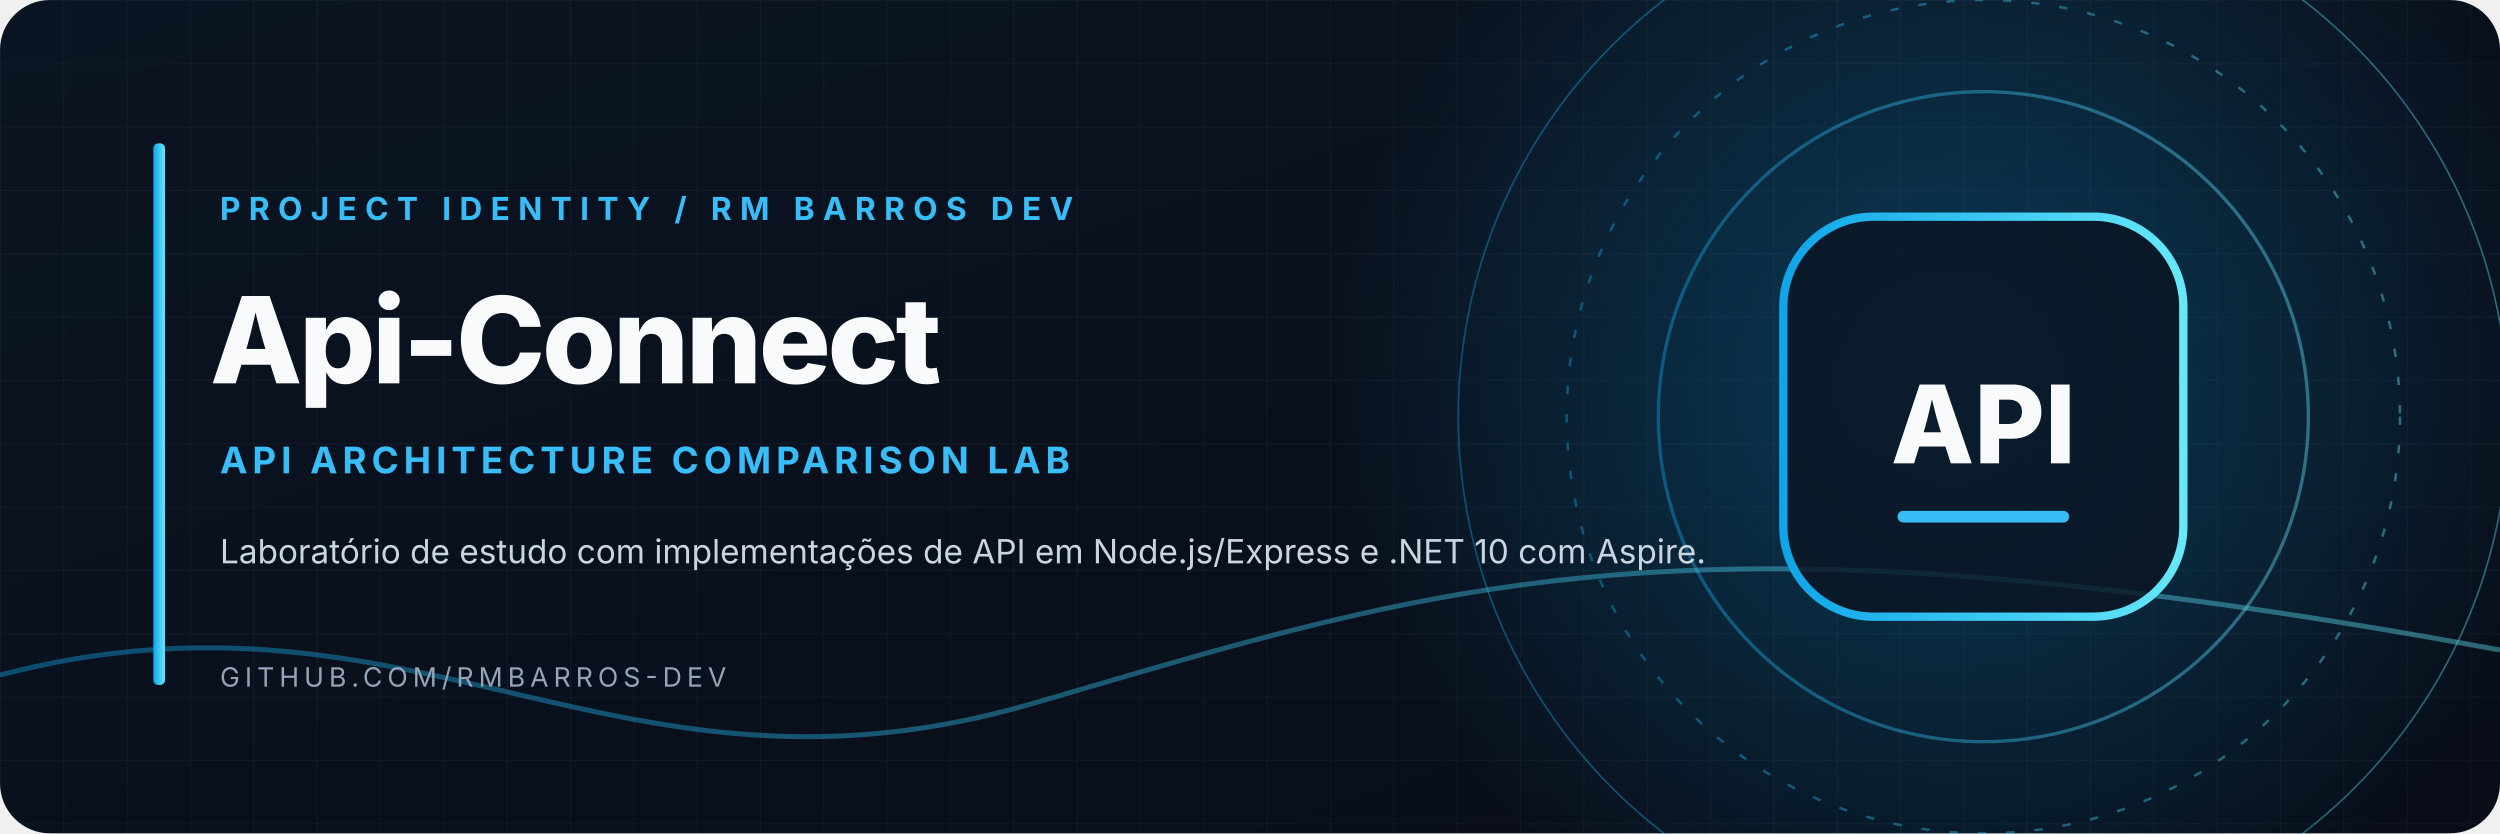
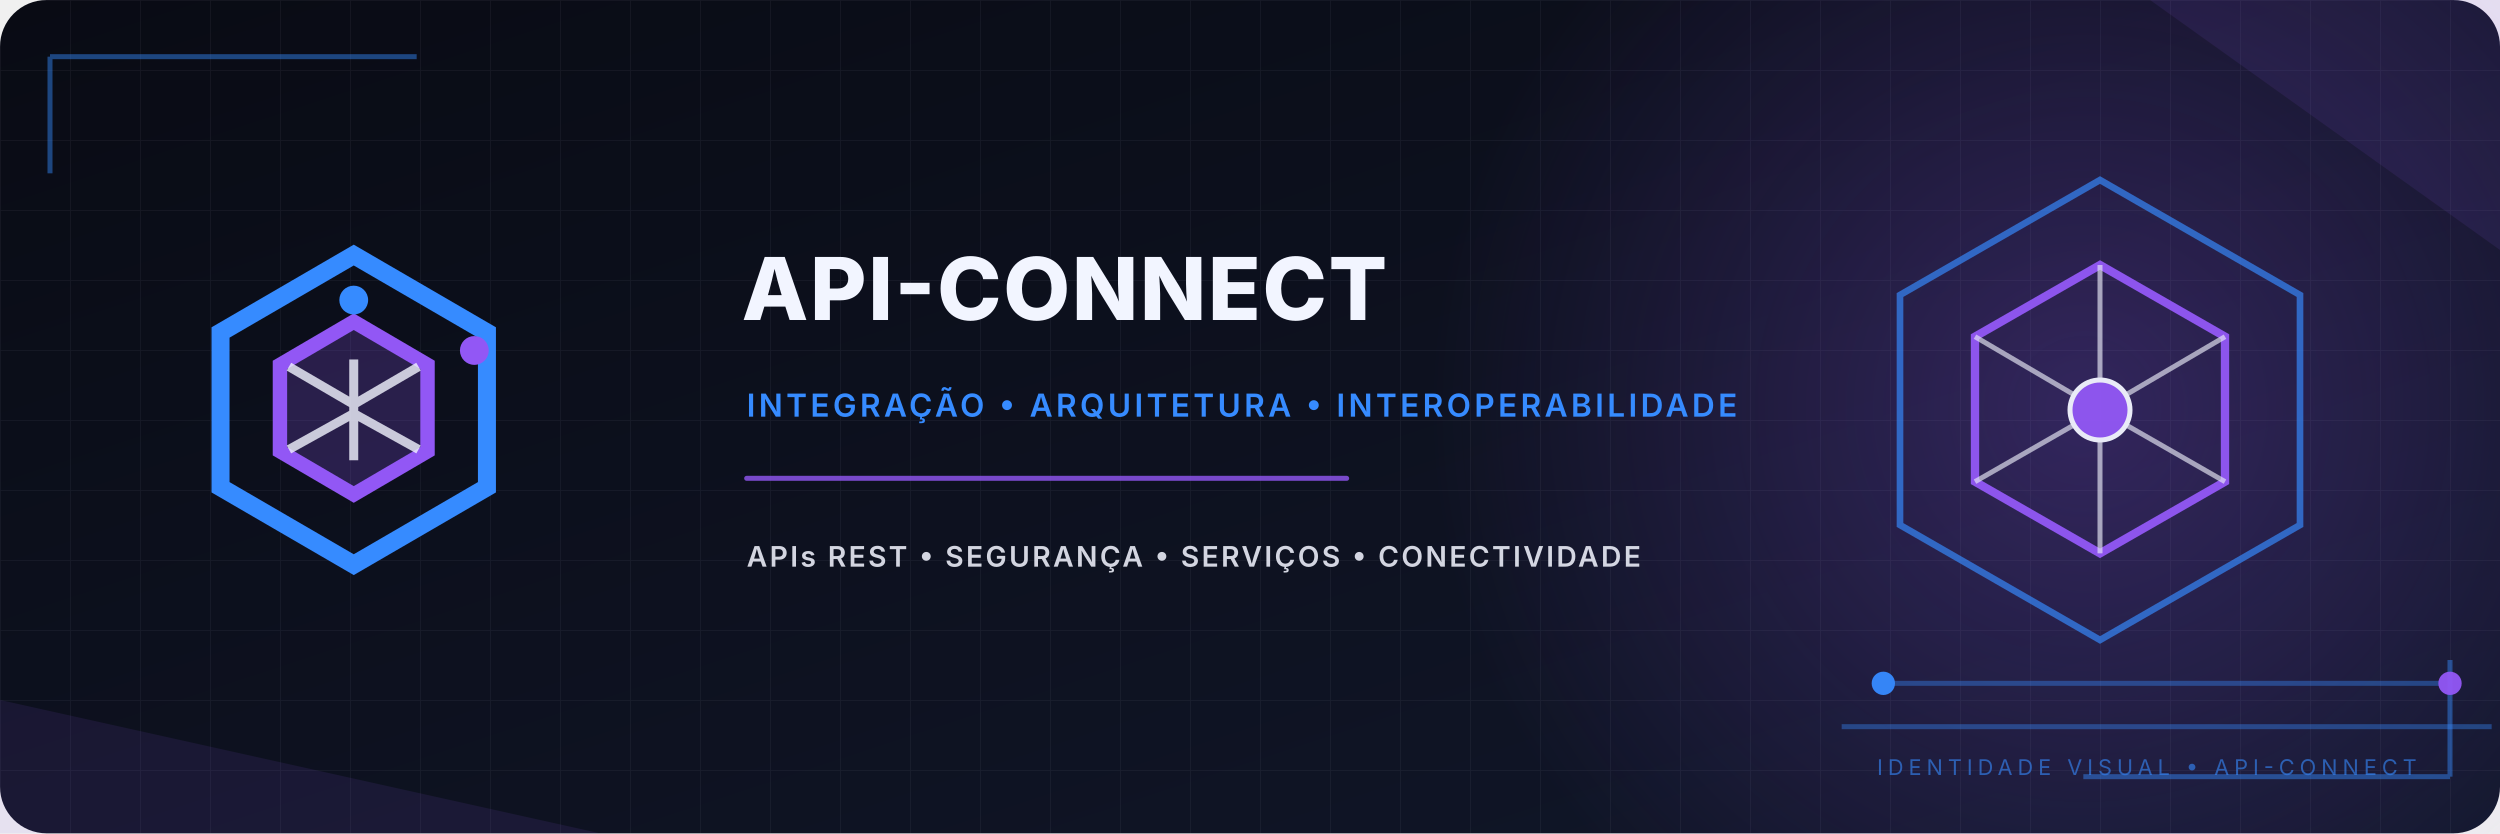
<svg xmlns="http://www.w3.org/2000/svg" width="1500" height="500" viewBox="0 0 1500 500" role="img" aria-labelledby="title desc">
  <defs>
    <linearGradient id="bg" x1="0" y1="0" x2="1" y2="1">
-       <stop stop-color="#0B1422" />
-       <stop offset="1" stop-color="#080D18" />
+       <stop stop-color="#090B14" />
+       <stop offset="1" stop-color="#11172A" />
    </linearGradient>
-     <linearGradient id="a" x1="0" y1="0" x2="1" y2="0">
-       <stop stop-color="#0EA5E9" />
-       <stop offset="1" stop-color="#67E8F9" />
+     <linearGradient id="accent" x1="0" y1="0" x2="1" y2="0">
+       <stop stop-color="#368BFF" />
+       <stop offset="1" stop-color="#9257F5" />
    </linearGradient>
    <radialGradient id="glow">
-       <stop stop-color="#0EA5E9" stop-opacity=".3" />
-       <stop offset="1" stop-color="#0EA5E9" stop-opacity="0" />
+       <stop stop-color="#9257F5" stop-opacity=".28" />
+       <stop offset="1" stop-color="#9257F5" stop-opacity="0" />
    </radialGradient>
-     <pattern id="grid" width="38" height="38" patternUnits="userSpaceOnUse">
-       <path d="M38 0H0V38" fill="none" stroke="#fff" stroke-opacity=".045" />
+     <pattern id="grid" width="42" height="42" patternUnits="userSpaceOnUse">
+       <path d="M42 0H0V42" fill="none" stroke="#F2F5FF" stroke-opacity=".055" stroke-width="1" />
    </pattern>
  </defs>
-   <rect width="1500" height="500" rx="30" fill="url(#bg)" />
-   <rect width="1500" height="500" rx="30" fill="url(#grid)" />
-   <circle cx="1170" cy="230" r="370" fill="url(#glow)" />
-   <g fill="none" stroke="url(#a)" opacity=".4">
-     <circle cx="1190" cy="250" r="195" stroke-width="2" />
-     <circle cx="1190" cy="250" r="250" stroke-width="1.5" stroke-dasharray="5 12" />
-     <circle cx="1190" cy="250" r="315" stroke-width="1" />
+   <rect width="1500" height="500" rx="28" fill="url(#bg)" />
+   <rect width="1500" height="500" rx="28" fill="url(#grid)" />
+   <circle cx="1250" cy="245" r="390" fill="url(#glow)" />
+   <path d="M0 420 360 500H0zM1500 0h-210l210 150z" fill="#9257F5" opacity=".10" />
+   <path d="M30 34h220M30 34v70M1470 466h-220M1470 466v-70" stroke="#368BFF" stroke-width="3" opacity=".45" />
+   <g transform="translate(74 112) scale(1.08)">
+     <path d="M128 38 202 81v86l-74 43-74-43V81z" fill="none" stroke="#368BFF" stroke-width="10" />
+     <path d="M128 75 169 99v48l-41 24-41-24V99z" fill="#9257F5" fill-opacity=".22" stroke="#9257F5" stroke-width="8" />
+     <path d="M128 96v56M92 100l36 21 36-21M92 146l36-20 36 20" fill="none" stroke="#F2F5FF" stroke-opacity=".8" stroke-width="5" />
+     <circle cx="128" cy="63" r="8" fill="#368BFF" />
+     <circle cx="195" cy="91" r="8" fill="#9257F5" />
  </g>
-   <path d="M0 405C250 340 370 495 620 422S1010 300 1500 390" fill="none" stroke="url(#a)" stroke-opacity=".4" stroke-width="3" />
-   <rect x="92" y="86" width="7" height="325" rx="3" fill="url(#a)" />
-   <g font-family="Inter,Segoe UI,Arial,sans-serif">
-     <text x="132" y="132" fill="#38BDF8" font-size="19" font-weight="700" letter-spacing="5">PROJECT IDENTITY / RM BARROS DEV</text>
-     <text x="126" y="230" fill="#F8FAFC" font-size="72" font-weight="800" letter-spacing="-2">Api-Connect</text>
-     <text x="132" y="284" fill="#38BDF8" font-size="22" font-weight="700" letter-spacing="3">API ARCHITECTURE COMPARISON LAB</text>
-     <text x="132" y="338" fill="#CBD5E1" font-size="20">Laboratório de estudo com implementações de API em Node.js/Express e .NET 10 com Aspire.</text>
-     <text x="132" y="412" fill="#94A3B8" font-size="16" letter-spacing="3">GITHUB.COM/RMBARROS-DEV</text>
+   <path d="M390 110v280" stroke="url(#accent)" stroke-width="4" opacity=".8" />
+   <text x="445" y="192" fill="#F2F5FF" font-family="Inter,Segoe UI,Arial,sans-serif" font-size="52" font-weight="800" letter-spacing="1">API-CONNECT</text>
+   <text x="448" y="250" fill="#368BFF" font-family="Inter,Segoe UI,Arial,sans-serif" font-size="19" font-weight="600" letter-spacing="2">INTEGRAÇÃO • ARQUITETURA • INTEROPERABILIDADE</text>
+   <path d="M448 287h360" stroke="#9257F5" stroke-width="3" stroke-linecap="round" opacity=".8" />
+   <text x="448" y="340" fill="#F2F5FF" opacity=".86" font-family="Inter,Segoe UI,Arial,sans-serif" font-size="17" font-weight="600" letter-spacing="1.4">APIs REST  •  SEGURANÇA  •  SERVIÇOS  •  CONECTIVIDADE</text>
+   <g opacity=".95">
+     <g transform="translate(1090 80)" fill="none">
+       <path d="M170 28 290 97v138l-120 69-120-69V97z" stroke="#368BFF" stroke-width="4" opacity=".7" />
+       <path d="M170 79 245 122v87l-75 43-75-43v-87z" stroke="#9257F5" stroke-width="5" />
+       <path d="M170 79v173M95 122l75 44 75-44M95 209l75-43 75 43" stroke="#F2F5FF" stroke-width="3" opacity=".65" />
+       <circle cx="170" cy="166" r="18" fill="#9257F5" stroke="#F2F5FF" stroke-width="3" />
+       <path d="M40 330h340M15 356h390" stroke="#368BFF" stroke-width="3" opacity=".4" />
+       <circle cx="40" cy="330" r="7" fill="#368BFF" />
+       <circle cx="380" cy="330" r="7" fill="#9257F5" />
+     </g>
  </g>
-   <g transform="translate(1070 130)">
-     <rect width="240" height="240" rx="54" fill="#0B1422" fill-opacity=".8" stroke="url(#a)" stroke-width="5" />
-     <text x="120" y="148" text-anchor="middle" fill="#F8FAFC" font-family="Inter,Arial,sans-serif" font-size="65" font-weight="800">API</text>
-     <path d="M72 180h96" stroke="#38BDF8" stroke-width="7" stroke-linecap="round" />
-   </g>
+   <text x="1450" y="465" text-anchor="end" fill="#368BFF" opacity=".6" font-family="Inter,Segoe UI,Arial,sans-serif" font-size="13" letter-spacing="3">IDENTIDADE VISUAL • API-CONNECT</text>
</svg>
